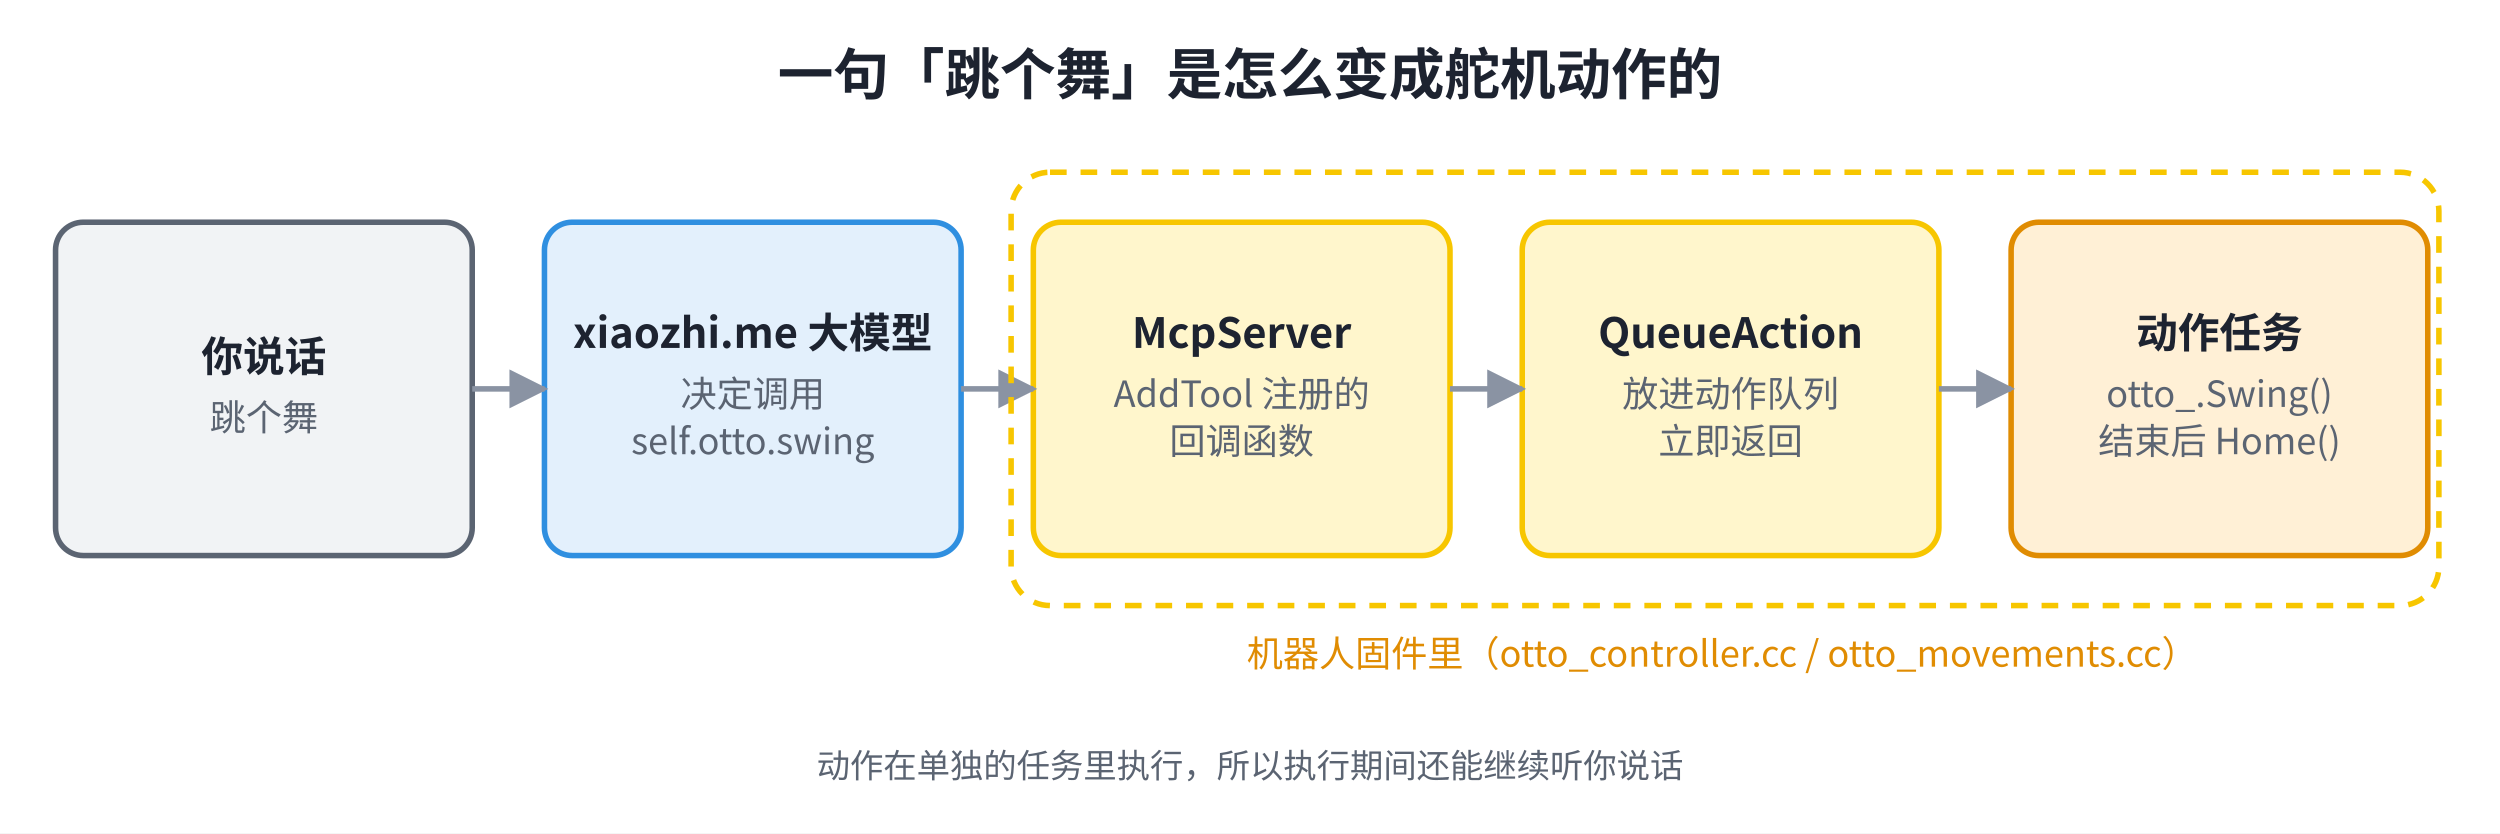
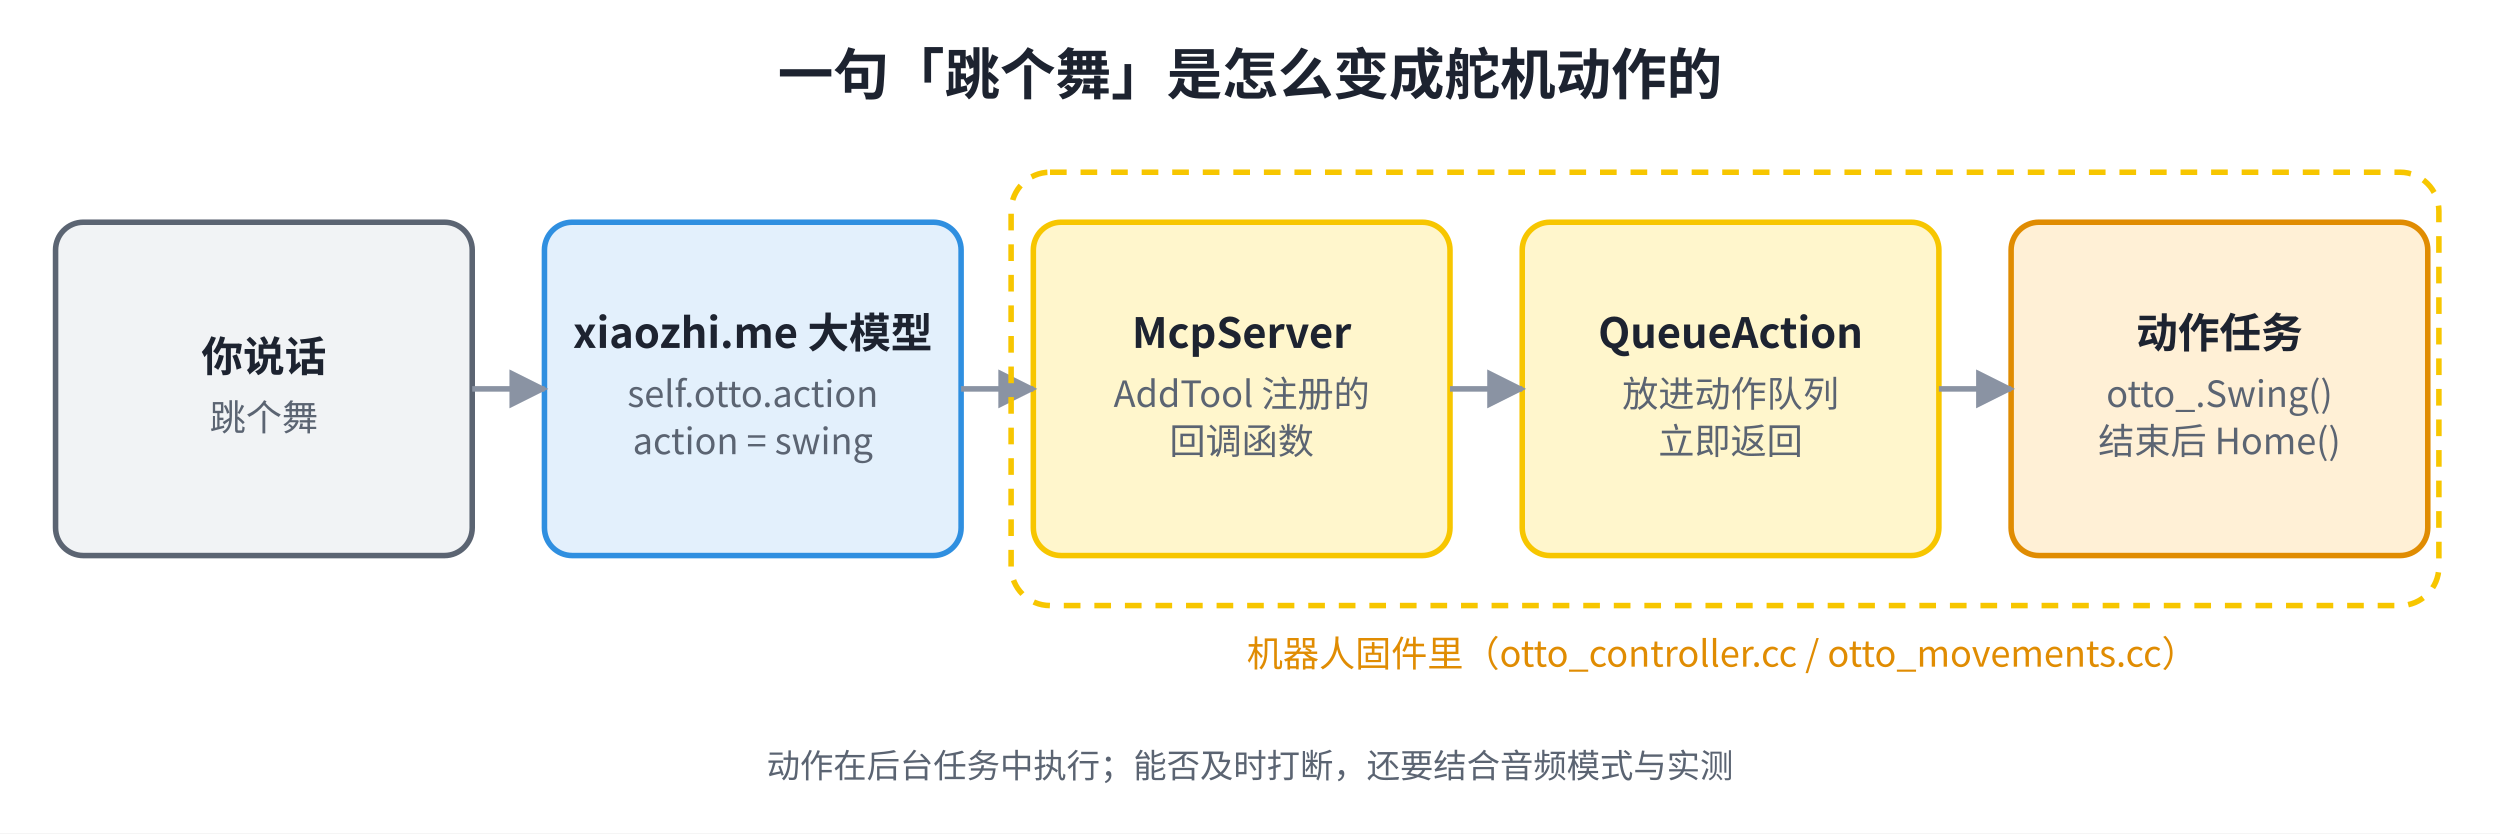
<svg xmlns="http://www.w3.org/2000/svg" viewBox="0 0 900 300" width="900" height="300">
  <defs>
    <marker id="arr" viewBox="0 0 10 10" refX="9" refY="5" markerWidth="7" markerHeight="7" orient="auto">
      <path d="M0,0 L10,5 L0,10 z" fill="#8a93a3" />
    </marker>
    <marker id="arrs" viewBox="0 0 10 10" refX="1" refY="5" markerWidth="7" markerHeight="7" orient="auto">
      <path d="M10,0 L0,5 L10,10 z" fill="#8a93a3" />
    </marker>
  </defs>
  <rect width="900" height="300" fill="#ffffff" />
  <text x="450" y="34" font-size="20" font-weight="700" fill="#1d2330" text-anchor="middle" font-family="PingFang SC, Microsoft YaHei, Noto Sans CJK SC, sans-serif">一句「跳个舞」是怎么变成舵机动作的</text>
  <rect x="20" y="80" width="150" height="120" rx="10" fill="#f1f3f5" stroke="#5b6472" stroke-width="2" />
  <text x="95.0" y="133.75" font-size="15" font-weight="600" fill="#1d2330" text-anchor="middle" font-family="PingFang SC, Microsoft YaHei, Noto Sans CJK SC, sans-serif">你说话</text>
  <text x="95.0" y="155.0" font-size="13" font-weight="400" fill="#5b6472" text-anchor="middle" font-family="PingFang SC, Microsoft YaHei, Noto Sans CJK SC, sans-serif">跳个舞</text>
  <rect x="196" y="80" width="150" height="120" rx="10" fill="#e3f0fc" stroke="#2f8fe0" stroke-width="2" />
  <text x="271.0" y="125.25" font-size="15" font-weight="600" fill="#1d2330" text-anchor="middle" font-family="PingFang SC, Microsoft YaHei, Noto Sans CJK SC, sans-serif">xiaozhi.me 大模型</text>
-   <text x="271.0" y="146.5" font-size="13" font-weight="400" fill="#5b6472" text-anchor="middle" font-family="PingFang SC, Microsoft YaHei, Noto Sans CJK SC, sans-serif">决定调用</text>
-   <text x="271.0" y="163.5" font-size="13" font-weight="400" fill="#5b6472" text-anchor="middle" font-family="PingFang SC, Microsoft YaHei, Noto Sans CJK SC, sans-serif">self.otto.swing</text>
+   <text x="271.0" y="146.5" font-size="13" font-weight="400" fill="#5b6472" text-anchor="middle" font-family="PingFang SC, Microsoft YaHei, Noto Sans CJK SC, sans-serif">self.otto.action</text>
+   <text x="271.0" y="163.5" font-size="13" font-weight="400" fill="#5b6472" text-anchor="middle" font-family="PingFang SC, Microsoft YaHei, Noto Sans CJK SC, sans-serif">action = swing</text>
  <line x1="170" y1="140" x2="196" y2="140" stroke="#8a93a3" stroke-width="2" marker-end="url(#arr)" />
  <rect x="372" y="80" width="150" height="120" rx="10" fill="#fff6cc" stroke="#f7c600" stroke-width="2" />
  <text x="447.0" y="125.25" font-size="15" font-weight="600" fill="#1d2330" text-anchor="middle" font-family="PingFang SC, Microsoft YaHei, Noto Sans CJK SC, sans-serif">McpServer</text>
  <text x="447.0" y="146.5" font-size="13" font-weight="400" fill="#5b6472" text-anchor="middle" font-family="PingFang SC, Microsoft YaHei, Noto Sans CJK SC, sans-serif">AddTool 注册的</text>
  <text x="447.0" y="163.5" font-size="13" font-weight="400" fill="#5b6472" text-anchor="middle" font-family="PingFang SC, Microsoft YaHei, Noto Sans CJK SC, sans-serif">回调函数</text>
  <line x1="346" y1="140" x2="372" y2="140" stroke="#8a93a3" stroke-width="2" marker-end="url(#arr)" />
  <rect x="548" y="80" width="150" height="120" rx="10" fill="#fff6cc" stroke="#f7c600" stroke-width="2" />
  <text x="623.0" y="125.25" font-size="15" font-weight="600" fill="#1d2330" text-anchor="middle" font-family="PingFang SC, Microsoft YaHei, Noto Sans CJK SC, sans-serif">QueueAction</text>
  <text x="623.0" y="146.5" font-size="13" font-weight="400" fill="#5b6472" text-anchor="middle" font-family="PingFang SC, Microsoft YaHei, Noto Sans CJK SC, sans-serif">放进动作队列</text>
  <text x="623.0" y="163.5" font-size="13" font-weight="400" fill="#5b6472" text-anchor="middle" font-family="PingFang SC, Microsoft YaHei, Noto Sans CJK SC, sans-serif">立即返回</text>
  <line x1="522" y1="140" x2="548" y2="140" stroke="#8a93a3" stroke-width="2" marker-end="url(#arr)" />
  <rect x="724" y="80" width="150" height="120" rx="10" fill="#fff0d6" stroke="#e08c02" stroke-width="2" />
  <text x="799.0" y="125.25" font-size="15" font-weight="600" fill="#1d2330" text-anchor="middle" font-family="PingFang SC, Microsoft YaHei, Noto Sans CJK SC, sans-serif">动作任务</text>
  <text x="799.0" y="146.5" font-size="13" font-weight="400" fill="#5b6472" text-anchor="middle" font-family="PingFang SC, Microsoft YaHei, Noto Sans CJK SC, sans-serif">otto_.Swing()</text>
  <text x="799.0" y="163.5" font-size="13" font-weight="400" fill="#5b6472" text-anchor="middle" font-family="PingFang SC, Microsoft YaHei, Noto Sans CJK SC, sans-serif">结束后 Home()</text>
  <line x1="698" y1="140" x2="724" y2="140" stroke="#8a93a3" stroke-width="2" marker-end="url(#arr)" />
  <rect x="364" y="62" width="514" height="156" rx="14" fill="none" stroke="#f7c600" stroke-width="2" stroke-dasharray="6 5" />
  <text x="620" y="240" font-size="13" font-weight="400" fill="#e08c02" text-anchor="middle" font-family="PingFang SC, Microsoft YaHei, Noto Sans CJK SC, sans-serif">机器人固件里（otto_controller.cc / otto_movements.cc）</text>
-   <text x="450" y="280" font-size="12" font-weight="400" fill="#5b6472" text-anchor="middle" font-family="PingFang SC, Microsoft YaHei, Noto Sans CJK SC, sans-serif">动作在单独的任务里执行，所以执行期间还能继续听你说话</text>
+   <text x="450" y="280" font-size="12" font-weight="400" fill="#5b6472" text-anchor="middle" font-family="PingFang SC, Microsoft YaHei, Noto Sans CJK SC, sans-serif">动作在后台任务中执行；能否及时打断，还要结合音频模式与实测</text>
</svg>
